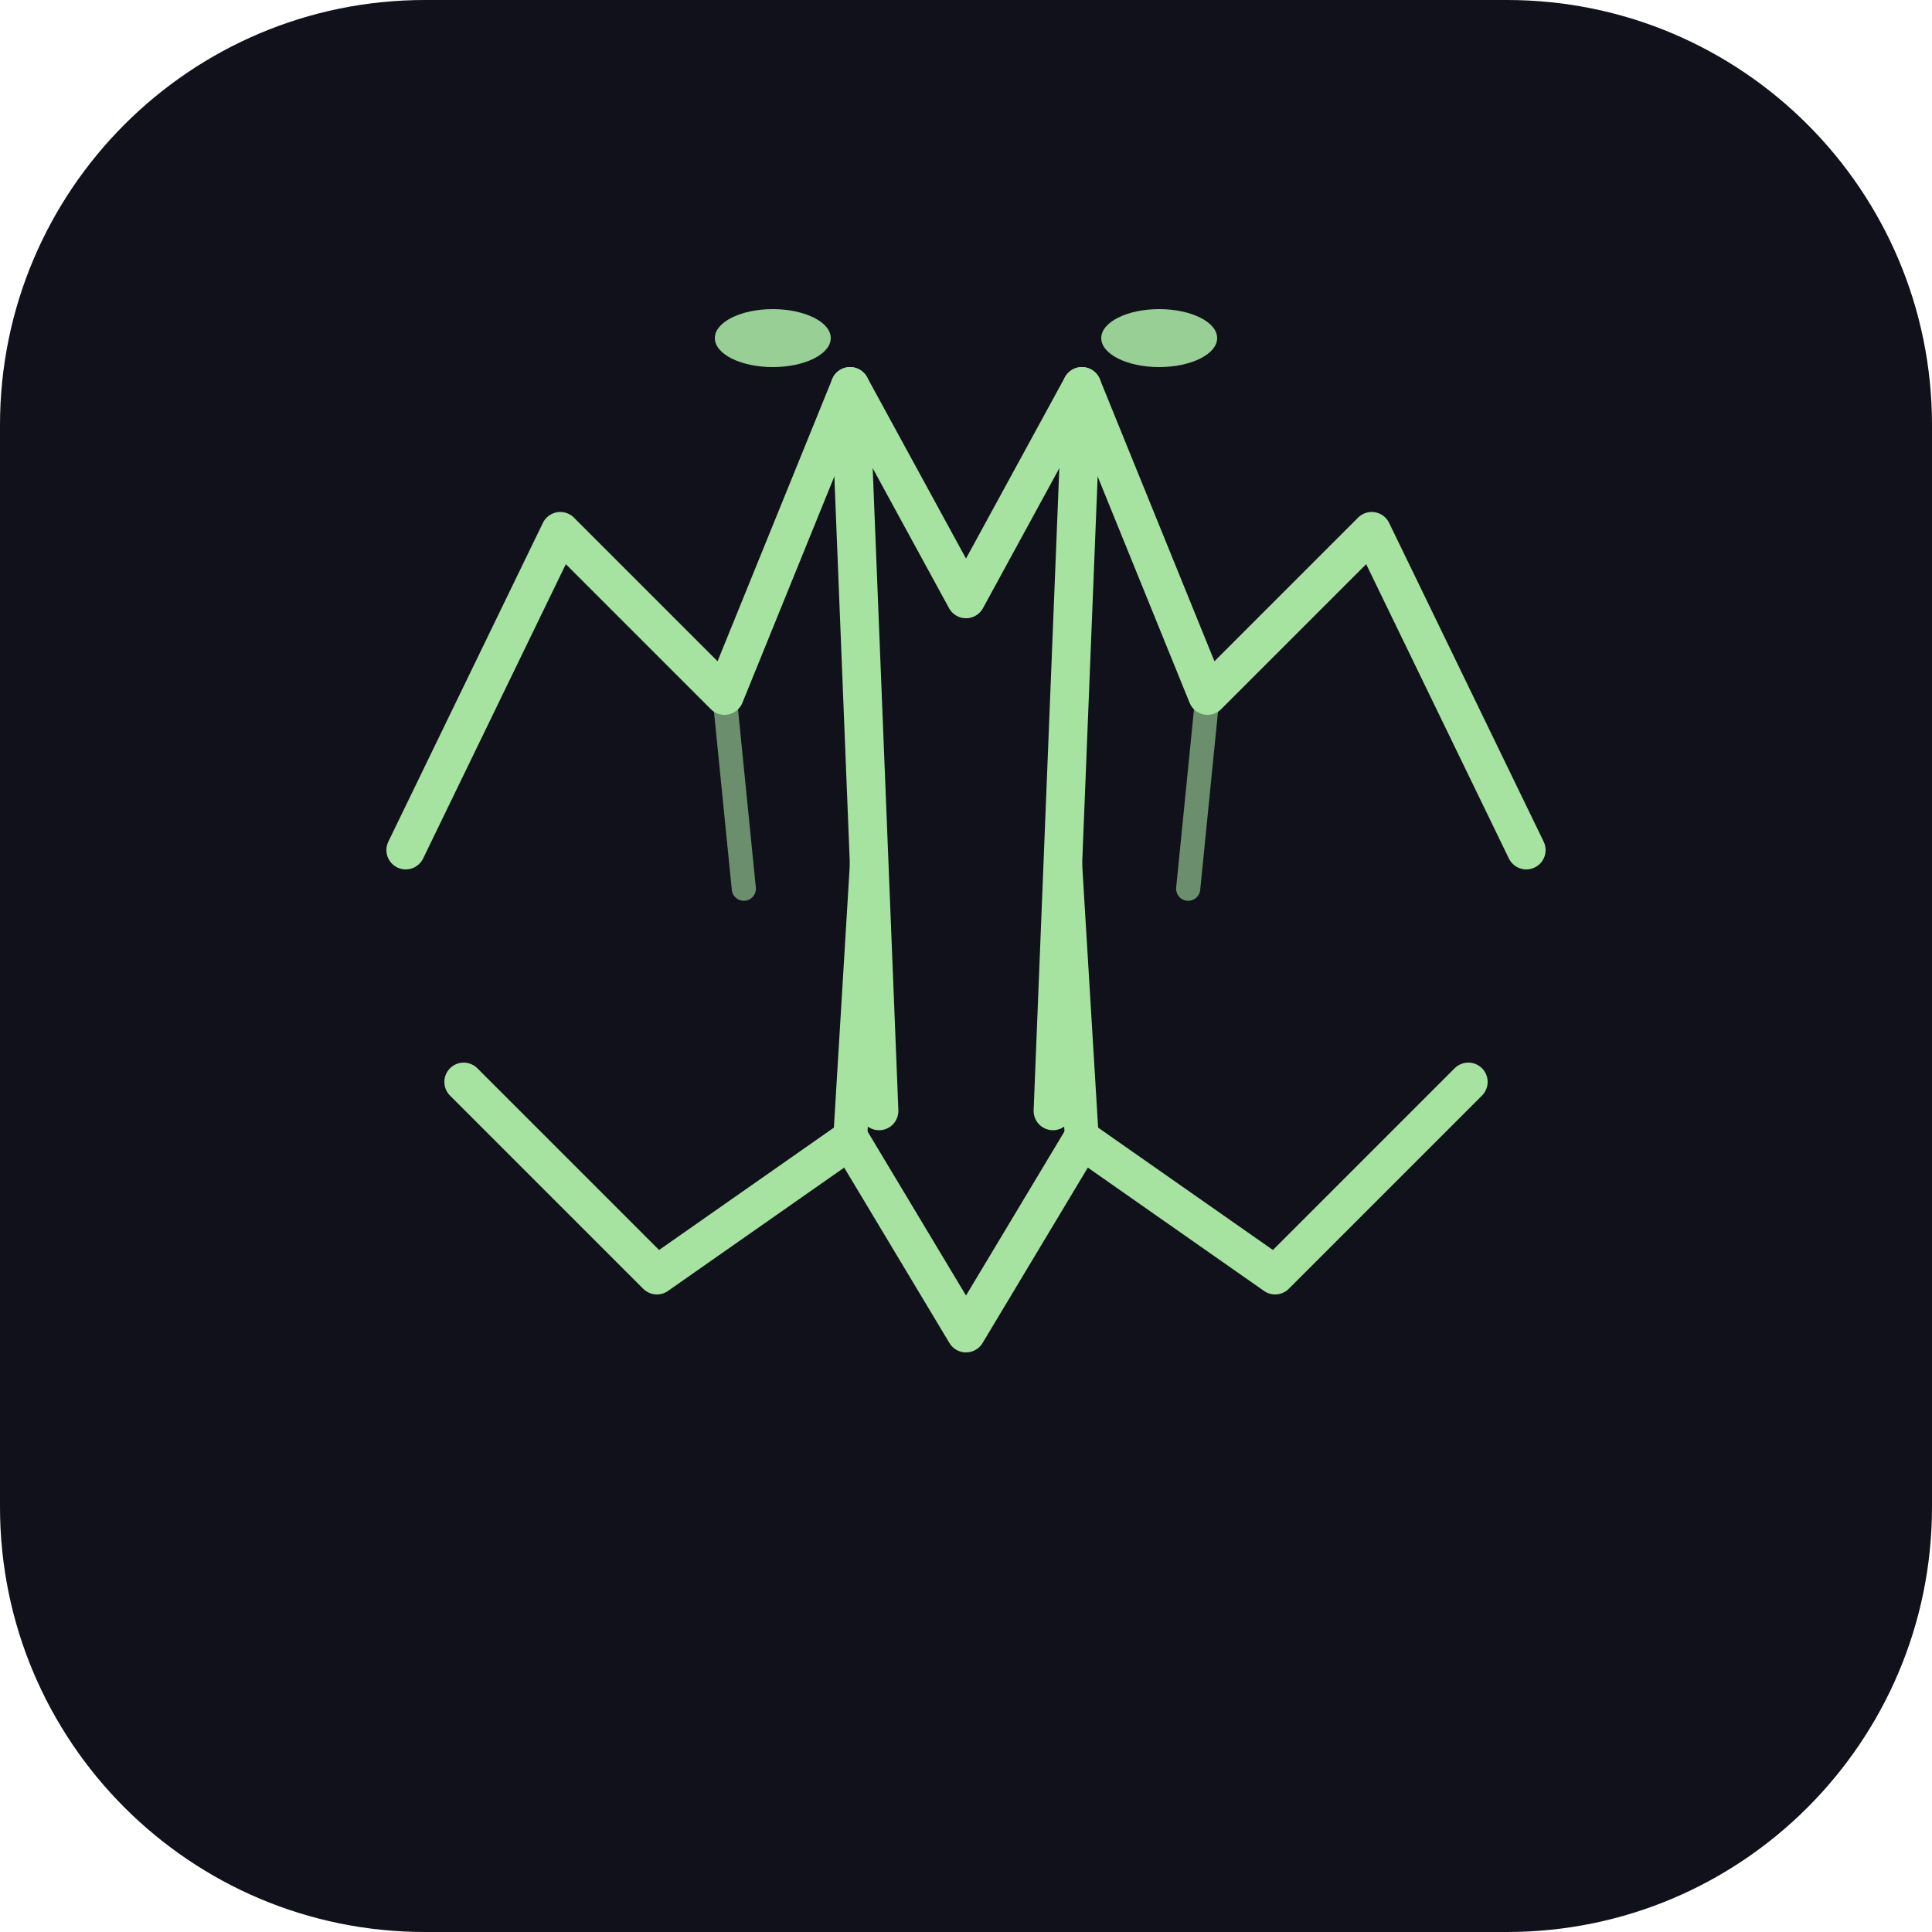
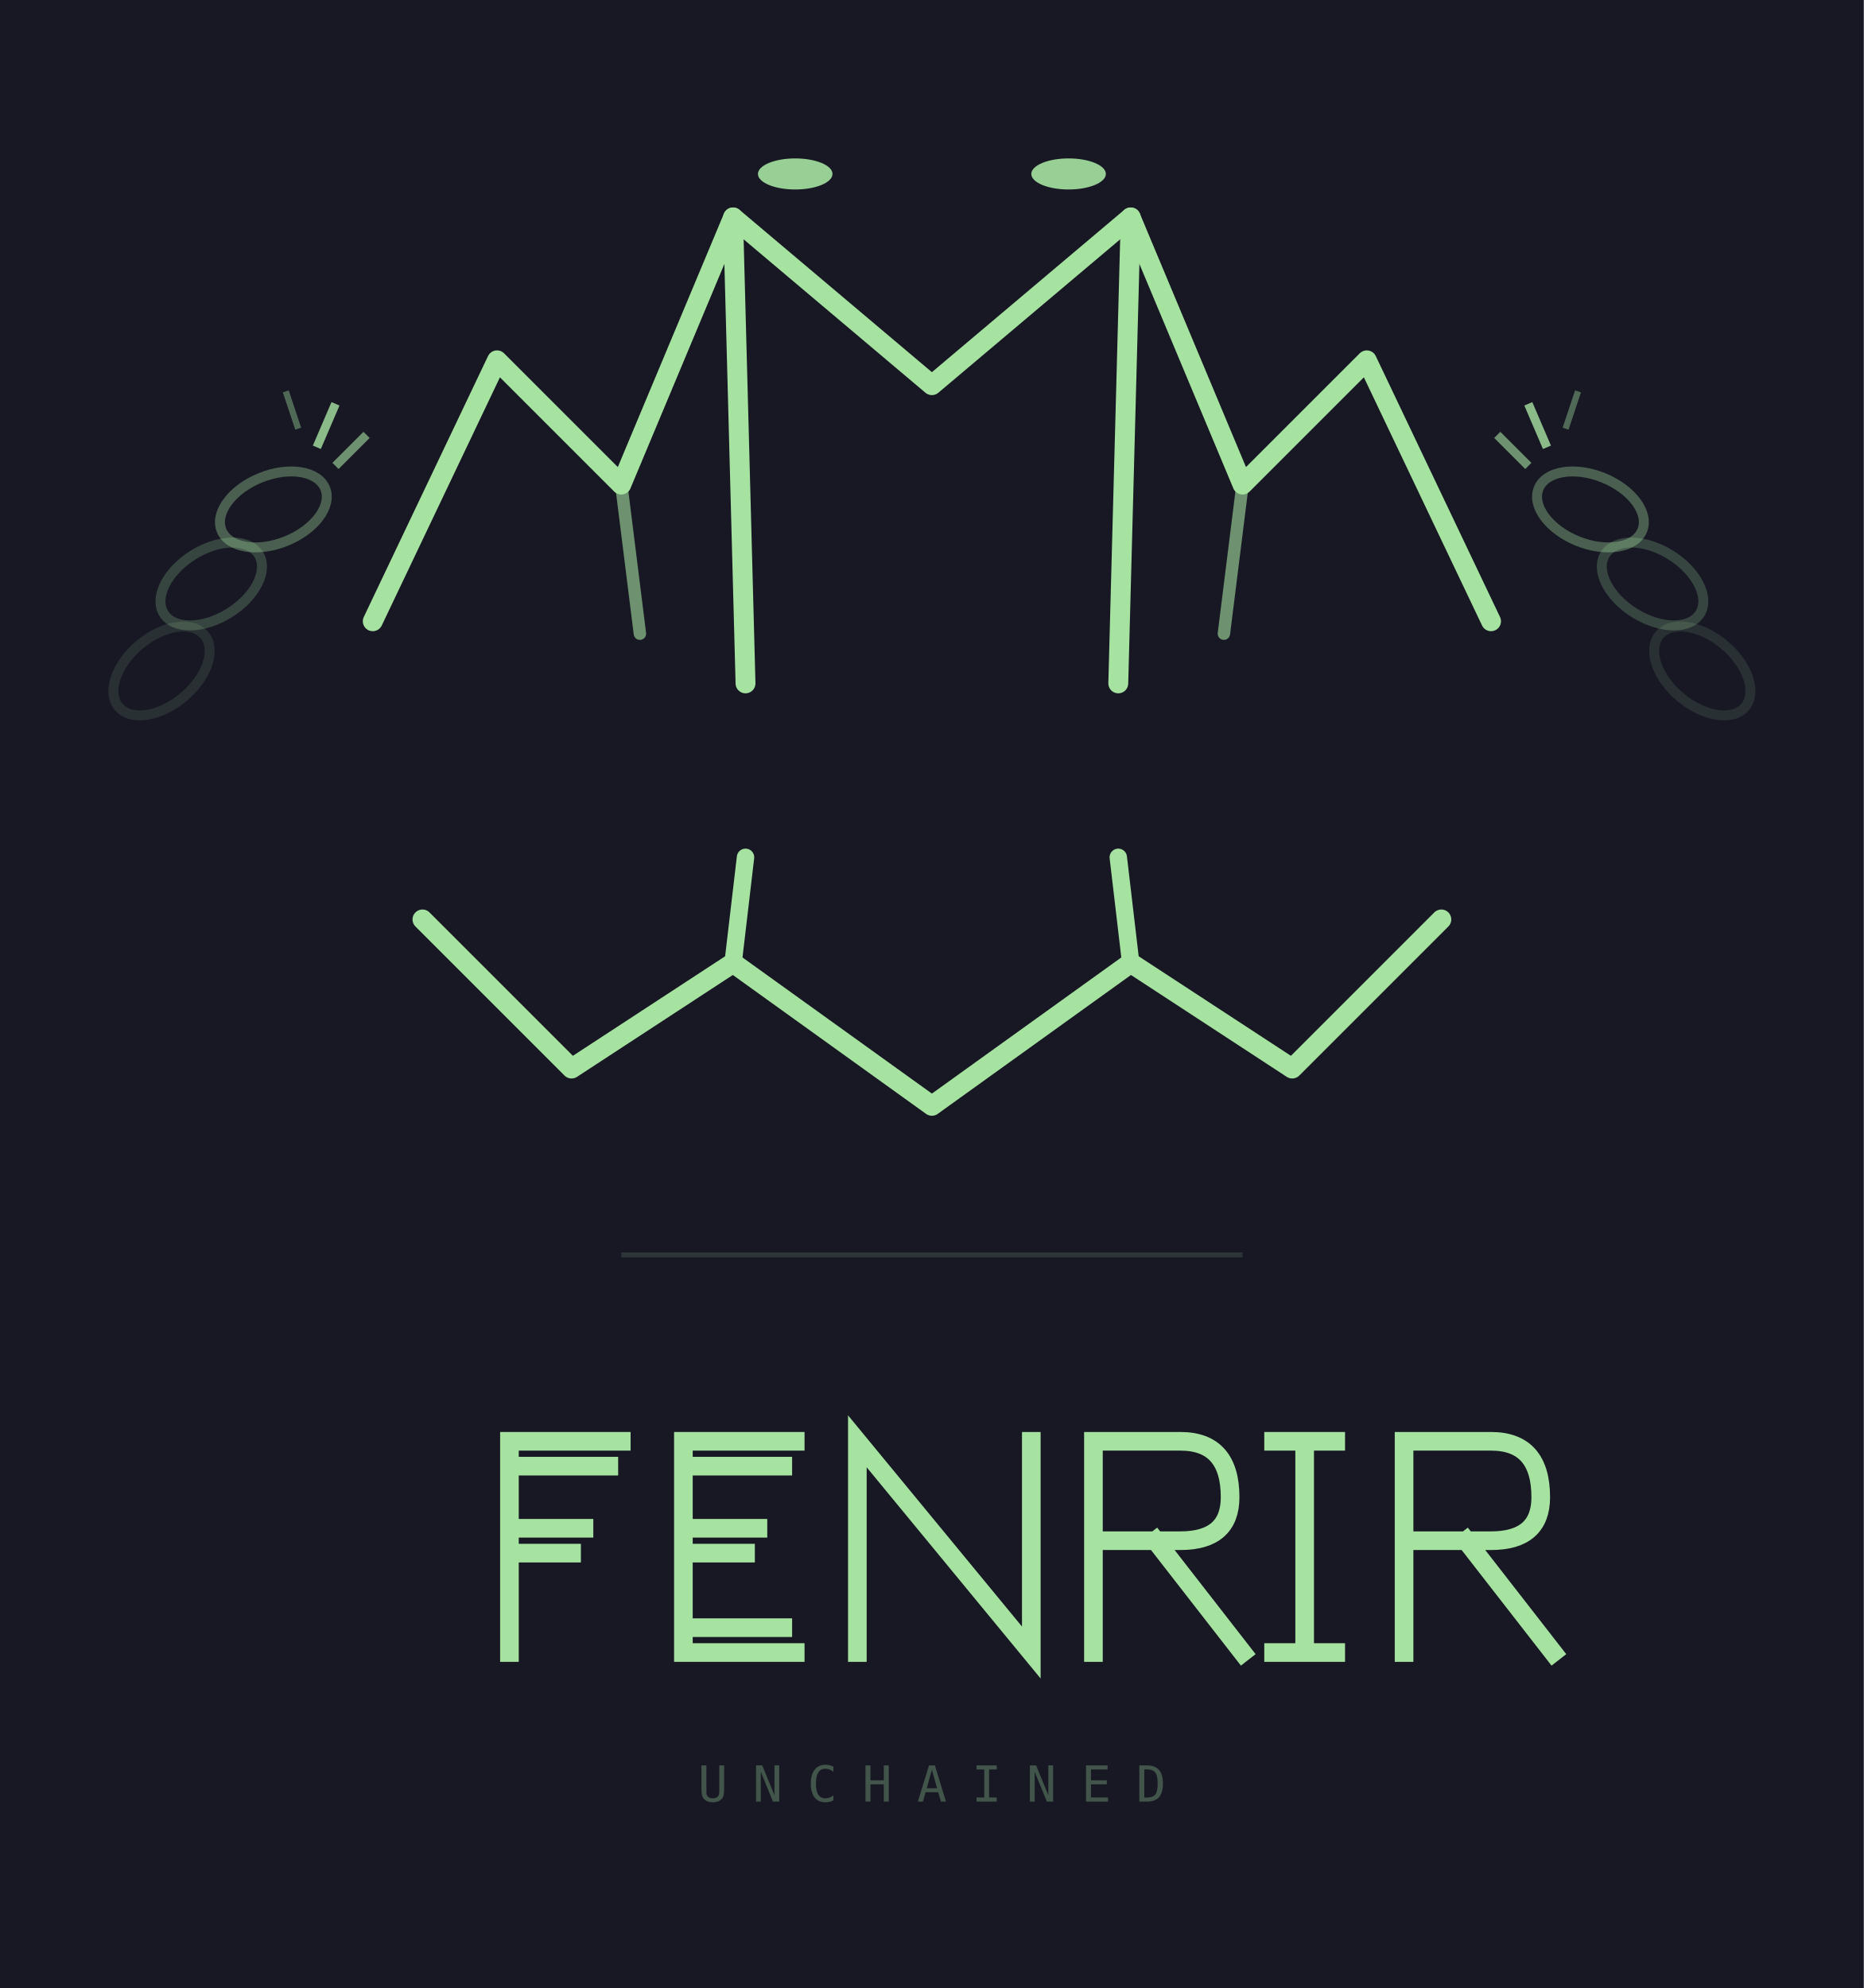
- <svg xmlns="http://www.w3.org/2000/svg" viewBox="0 0 200 200" width="200" height="200">
-   <rect width="200" height="200" rx="44" fill="#11111b" />
-   <ellipse cx="80" cy="35" rx="6" ry="3" fill="#a6e3a1" opacity="0.9" />
-   <ellipse cx="120" cy="35" rx="6" ry="3" fill="#a6e3a1" opacity="0.9" />
-   <path d="M42,88 L58,55 L75,72 L88,40 L100,62 L112,40 L125,72 L142,55 L158,88" fill="none" stroke="#a6e3a1" stroke-width="4" stroke-linejoin="round" stroke-linecap="round" />
-   <line x1="88" y1="40" x2="91" y2="115" stroke="#a6e3a1" stroke-width="4" stroke-linecap="round" />
-   <line x1="112" y1="40" x2="109" y2="115" stroke="#a6e3a1" stroke-width="4" stroke-linecap="round" />
-   <line x1="75" y1="72" x2="77" y2="92" stroke="#a6e3a1" stroke-width="2.5" stroke-linecap="round" opacity="0.6" />
-   <line x1="125" y1="72" x2="123" y2="92" stroke="#a6e3a1" stroke-width="2.5" stroke-linecap="round" opacity="0.6" />
-   <path d="M48,112 L68,132 L88,118 L100,138 L112,118 L132,132 L152,112" fill="none" stroke="#a6e3a1" stroke-width="4" stroke-linejoin="round" stroke-linecap="round" />
-   <line x1="88" y1="118" x2="90" y2="85" stroke="#a6e3a1" stroke-width="3.5" stroke-linecap="round" />
-   <line x1="112" y1="118" x2="110" y2="85" stroke="#a6e3a1" stroke-width="3.5" stroke-linecap="round" />
+ <svg xmlns="http://www.w3.org/2000/svg" viewBox="0 0 300 320" width="300" height="320">
+   <rect width="300" height="320" fill="#181825" rx="0" />
+   <ellipse cx="128" cy="28" rx="6" ry="2.5" fill="#a6e3a1" opacity="0.9" />
+   <ellipse cx="172" cy="28" rx="6" ry="2.5" fill="#a6e3a1" opacity="0.9" />
+   <path d="M60,100 L80,58 L100,78 L118,35 L150,62 L182,35 L200,78 L220,58 L240,100" fill="none" stroke="#a6e3a1" stroke-width="3.2" stroke-linejoin="round" stroke-linecap="round" />
+   <line x1="118" y1="35" x2="120" y2="110" stroke="#a6e3a1" stroke-width="3.2" stroke-linecap="round" />
+   <line x1="182" y1="35" x2="180" y2="110" stroke="#a6e3a1" stroke-width="3.2" stroke-linecap="round" />
+   <line x1="100" y1="78" x2="103" y2="102" stroke="#a6e3a1" stroke-width="2" stroke-linecap="round" opacity="0.6" />
+   <line x1="200" y1="78" x2="197" y2="102" stroke="#a6e3a1" stroke-width="2" stroke-linecap="round" opacity="0.6" />
+   <path d="M68,148 L92,172 L118,155 L150,178 L182,155 L208,172 L232,148" fill="none" stroke="#a6e3a1" stroke-width="3.2" stroke-linejoin="round" stroke-linecap="round" />
+   <line x1="118" y1="155" x2="120" y2="138" stroke="#a6e3a1" stroke-width="2.8" stroke-linecap="round" />
+   <line x1="182" y1="155" x2="180" y2="138" stroke="#a6e3a1" stroke-width="2.8" stroke-linecap="round" />
+   <ellipse cx="44" cy="82" rx="9" ry="5.5" fill="none" stroke="#a6e3a1" stroke-width="1.6" opacity="0.35" transform="rotate(-22 44 82)" />
+   <ellipse cx="34" cy="94" rx="9" ry="5.5" fill="none" stroke="#a6e3a1" stroke-width="1.6" opacity="0.22" transform="rotate(-32 34 94)" />
+   <ellipse cx="26" cy="108" rx="9" ry="5.5" fill="none" stroke="#a6e3a1" stroke-width="1.6" opacity="0.12" transform="rotate(-40 26 108)" />
+   <ellipse cx="256" cy="82" rx="9" ry="5.5" fill="none" stroke="#a6e3a1" stroke-width="1.6" opacity="0.35" transform="rotate(22 256 82)" />
+   <ellipse cx="266" cy="94" rx="9" ry="5.5" fill="none" stroke="#a6e3a1" stroke-width="1.6" opacity="0.22" transform="rotate(32 266 94)" />
+   <ellipse cx="274" cy="108" rx="9" ry="5.5" fill="none" stroke="#a6e3a1" stroke-width="1.6" opacity="0.12" transform="rotate(40 274 108)" />
+   <line x1="51" y1="72" x2="54" y2="65" stroke="#a6e3a1" stroke-width="1.4" opacity="0.8" />
+   <line x1="54" y1="75" x2="59" y2="70" stroke="#a6e3a1" stroke-width="1.4" opacity="0.6" />
+   <line x1="48" y1="69" x2="46" y2="63" stroke="#a6e3a1" stroke-width="1" opacity="0.4" />
+   <line x1="249" y1="72" x2="246" y2="65" stroke="#a6e3a1" stroke-width="1.4" opacity="0.8" />
+   <line x1="246" y1="75" x2="241" y2="70" stroke="#a6e3a1" stroke-width="1.4" opacity="0.6" />
+   <line x1="252" y1="69" x2="254" y2="63" stroke="#a6e3a1" stroke-width="1" opacity="0.4" />
+   <line x1="100" y1="202" x2="200" y2="202" stroke="#a6e3a1" stroke-width="0.8" opacity="0.15" />
+   <g transform="translate(150, 232)">
+     <path d="M-68,0 L-68,34 M-68,0 L-50,0 M-68,4 L-52,4 M-68,14 L-56,14 M-68,18 L-58,18" fill="none" stroke="#a6e3a1" stroke-width="3" stroke-linejoin="miter" stroke-linecap="square" />
+     <path d="M-40,0 L-40,34 M-40,0 L-22,0 M-40,4 L-24,4 M-40,14 L-28,14 M-40,18 L-30,18 M-40,30 L-24,30 M-40,34 L-22,34" fill="none" stroke="#a6e3a1" stroke-width="3" stroke-linejoin="miter" stroke-linecap="square" />
+     <path d="M-12,34 L-12,0 L16,34 L16,0" fill="none" stroke="#a6e3a1" stroke-width="3" stroke-linejoin="miter" stroke-linecap="square" />
+     <path d="M26,0 L26,34 M26,0 L40,0 Q48,0 48,9 Q48,16 40,16 L26,16 M36,16 L50,34" fill="none" stroke="#a6e3a1" stroke-width="3" stroke-linejoin="miter" stroke-linecap="square" />
+     <path d="M60,0 L60,34 M55,0 L65,0 M55,34 L65,34" fill="none" stroke="#a6e3a1" stroke-width="3" stroke-linejoin="miter" stroke-linecap="square" />
+     <path d="M76,0 L76,34 M76,0 L90,0 Q98,0 98,9 Q98,16 90,16 L76,16 M86,16 L100,34" fill="none" stroke="#a6e3a1" stroke-width="3" stroke-linejoin="miter" stroke-linecap="square" />
+   </g>
+   <text x="150" y="290" text-anchor="middle" fill="#a6e3a1" font-family="monospace" font-size="8" letter-spacing="4" opacity="0.3">UNCHAINED</text>
</svg>
